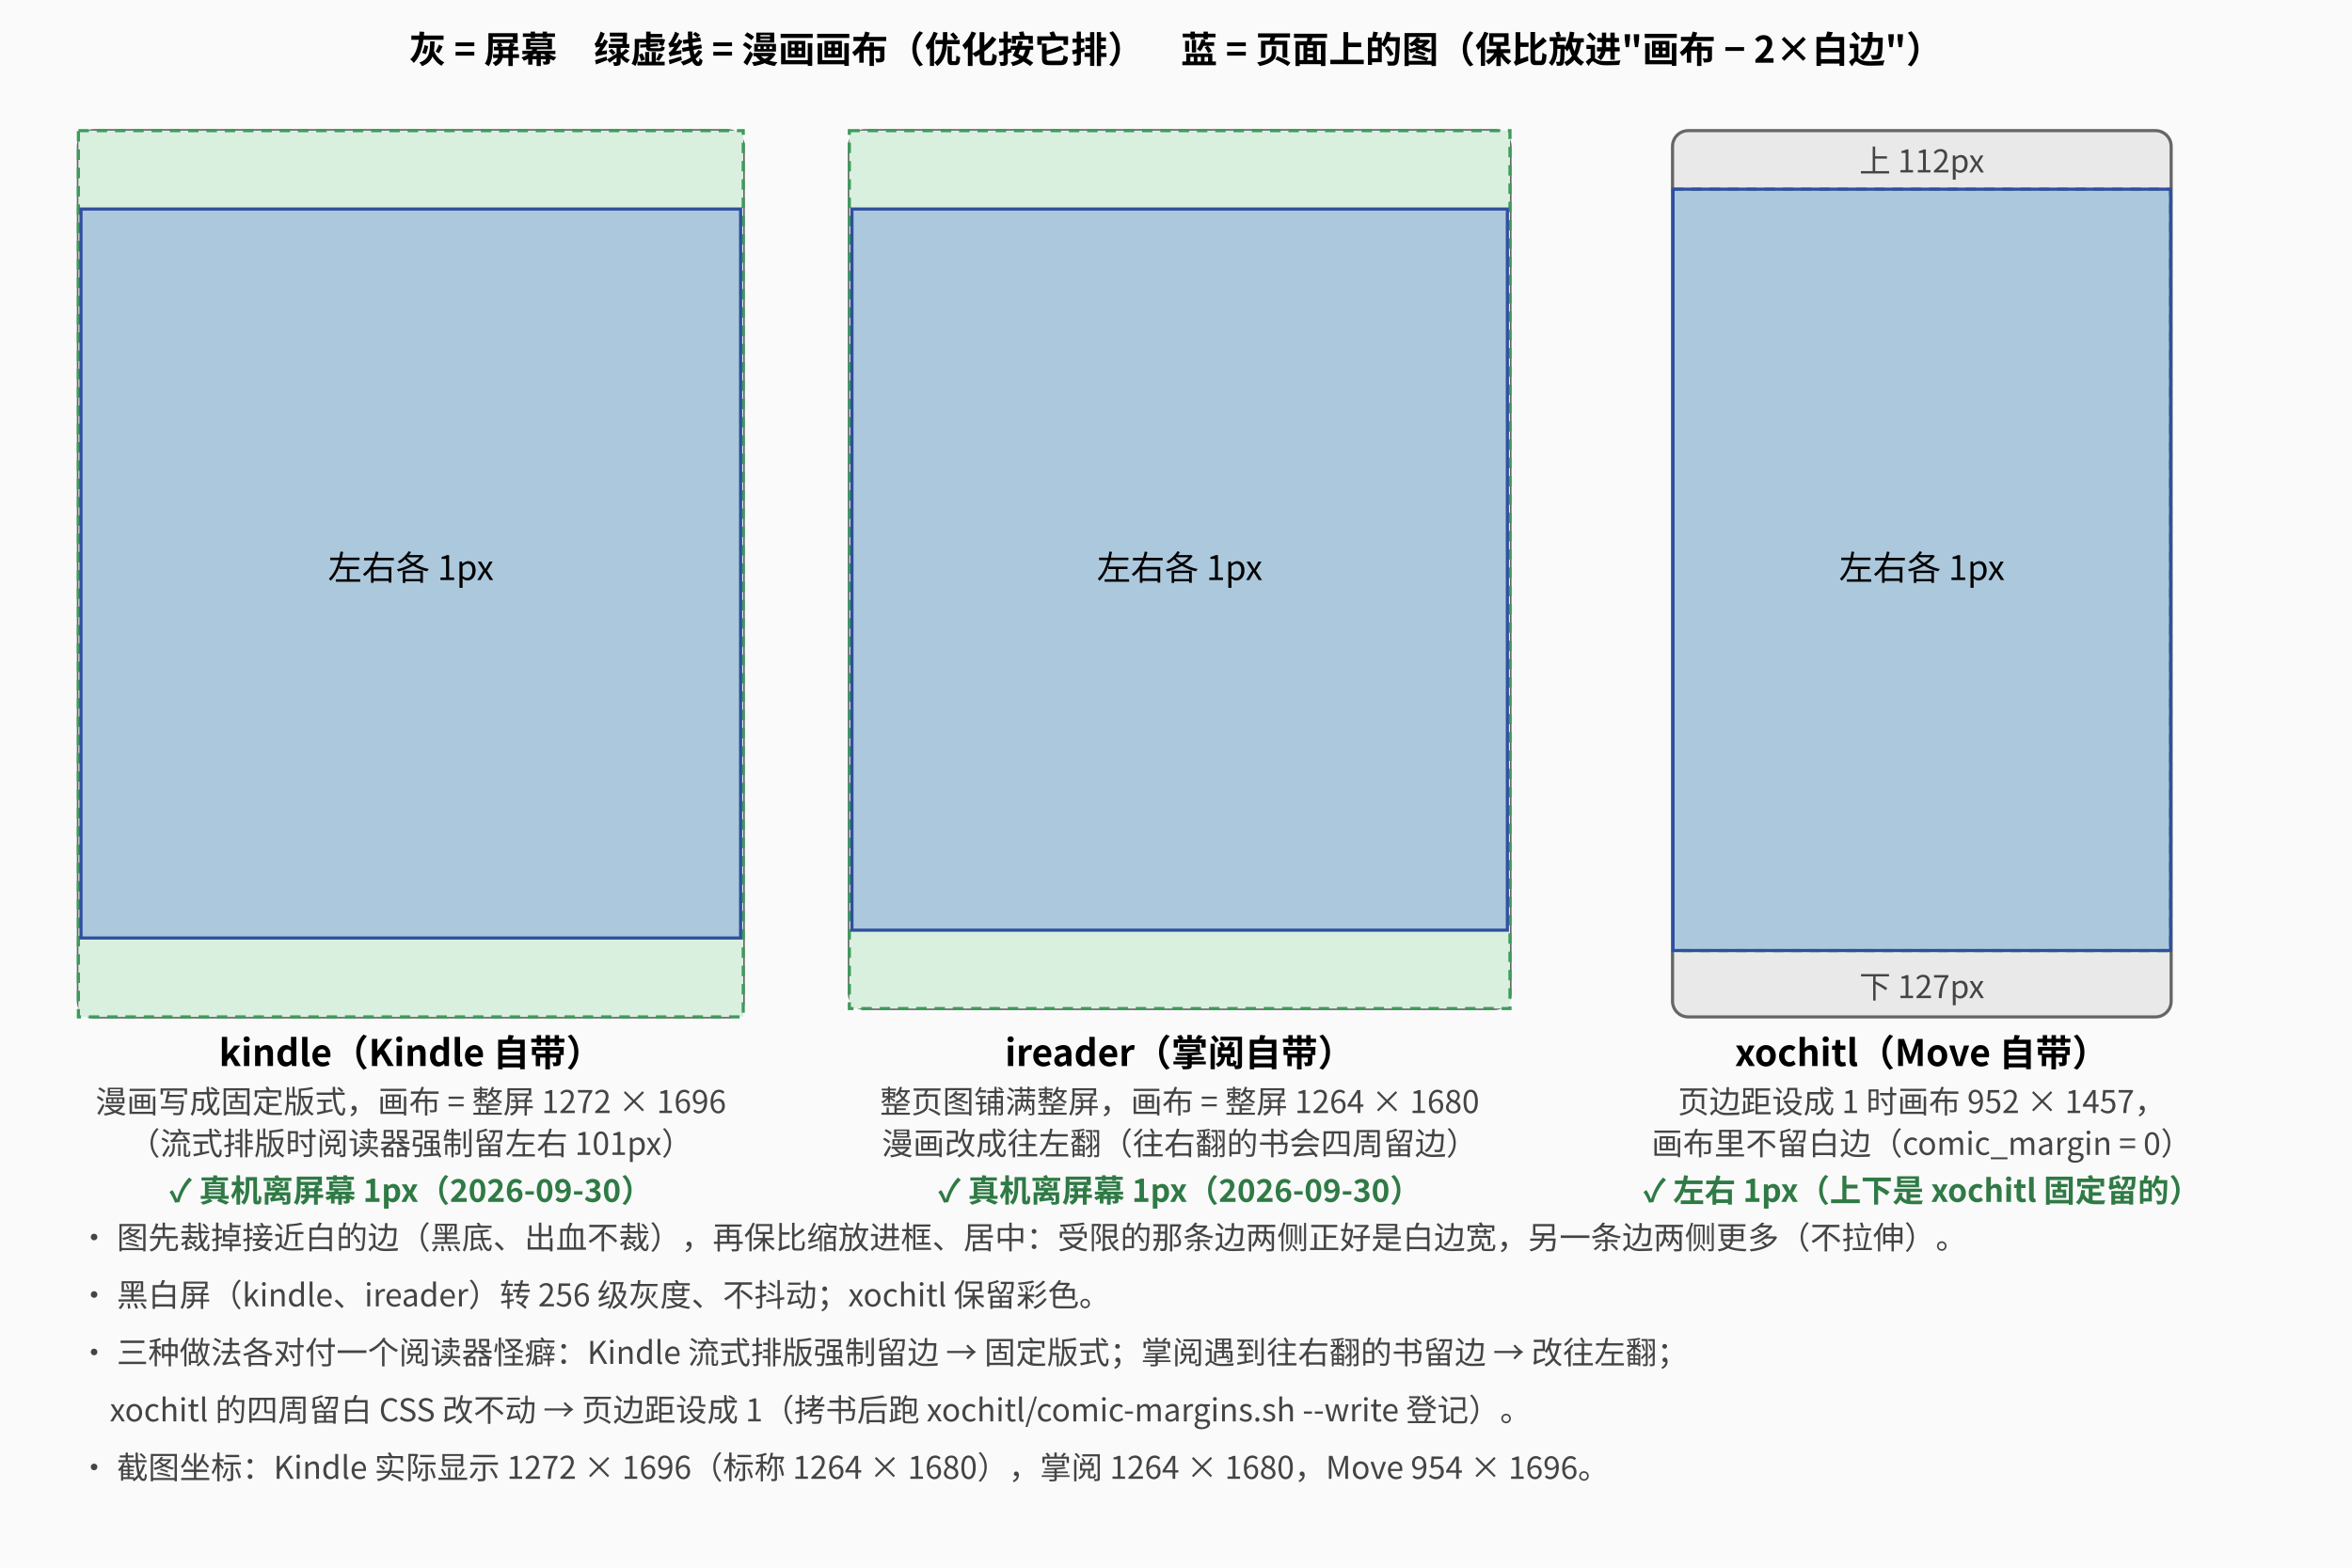
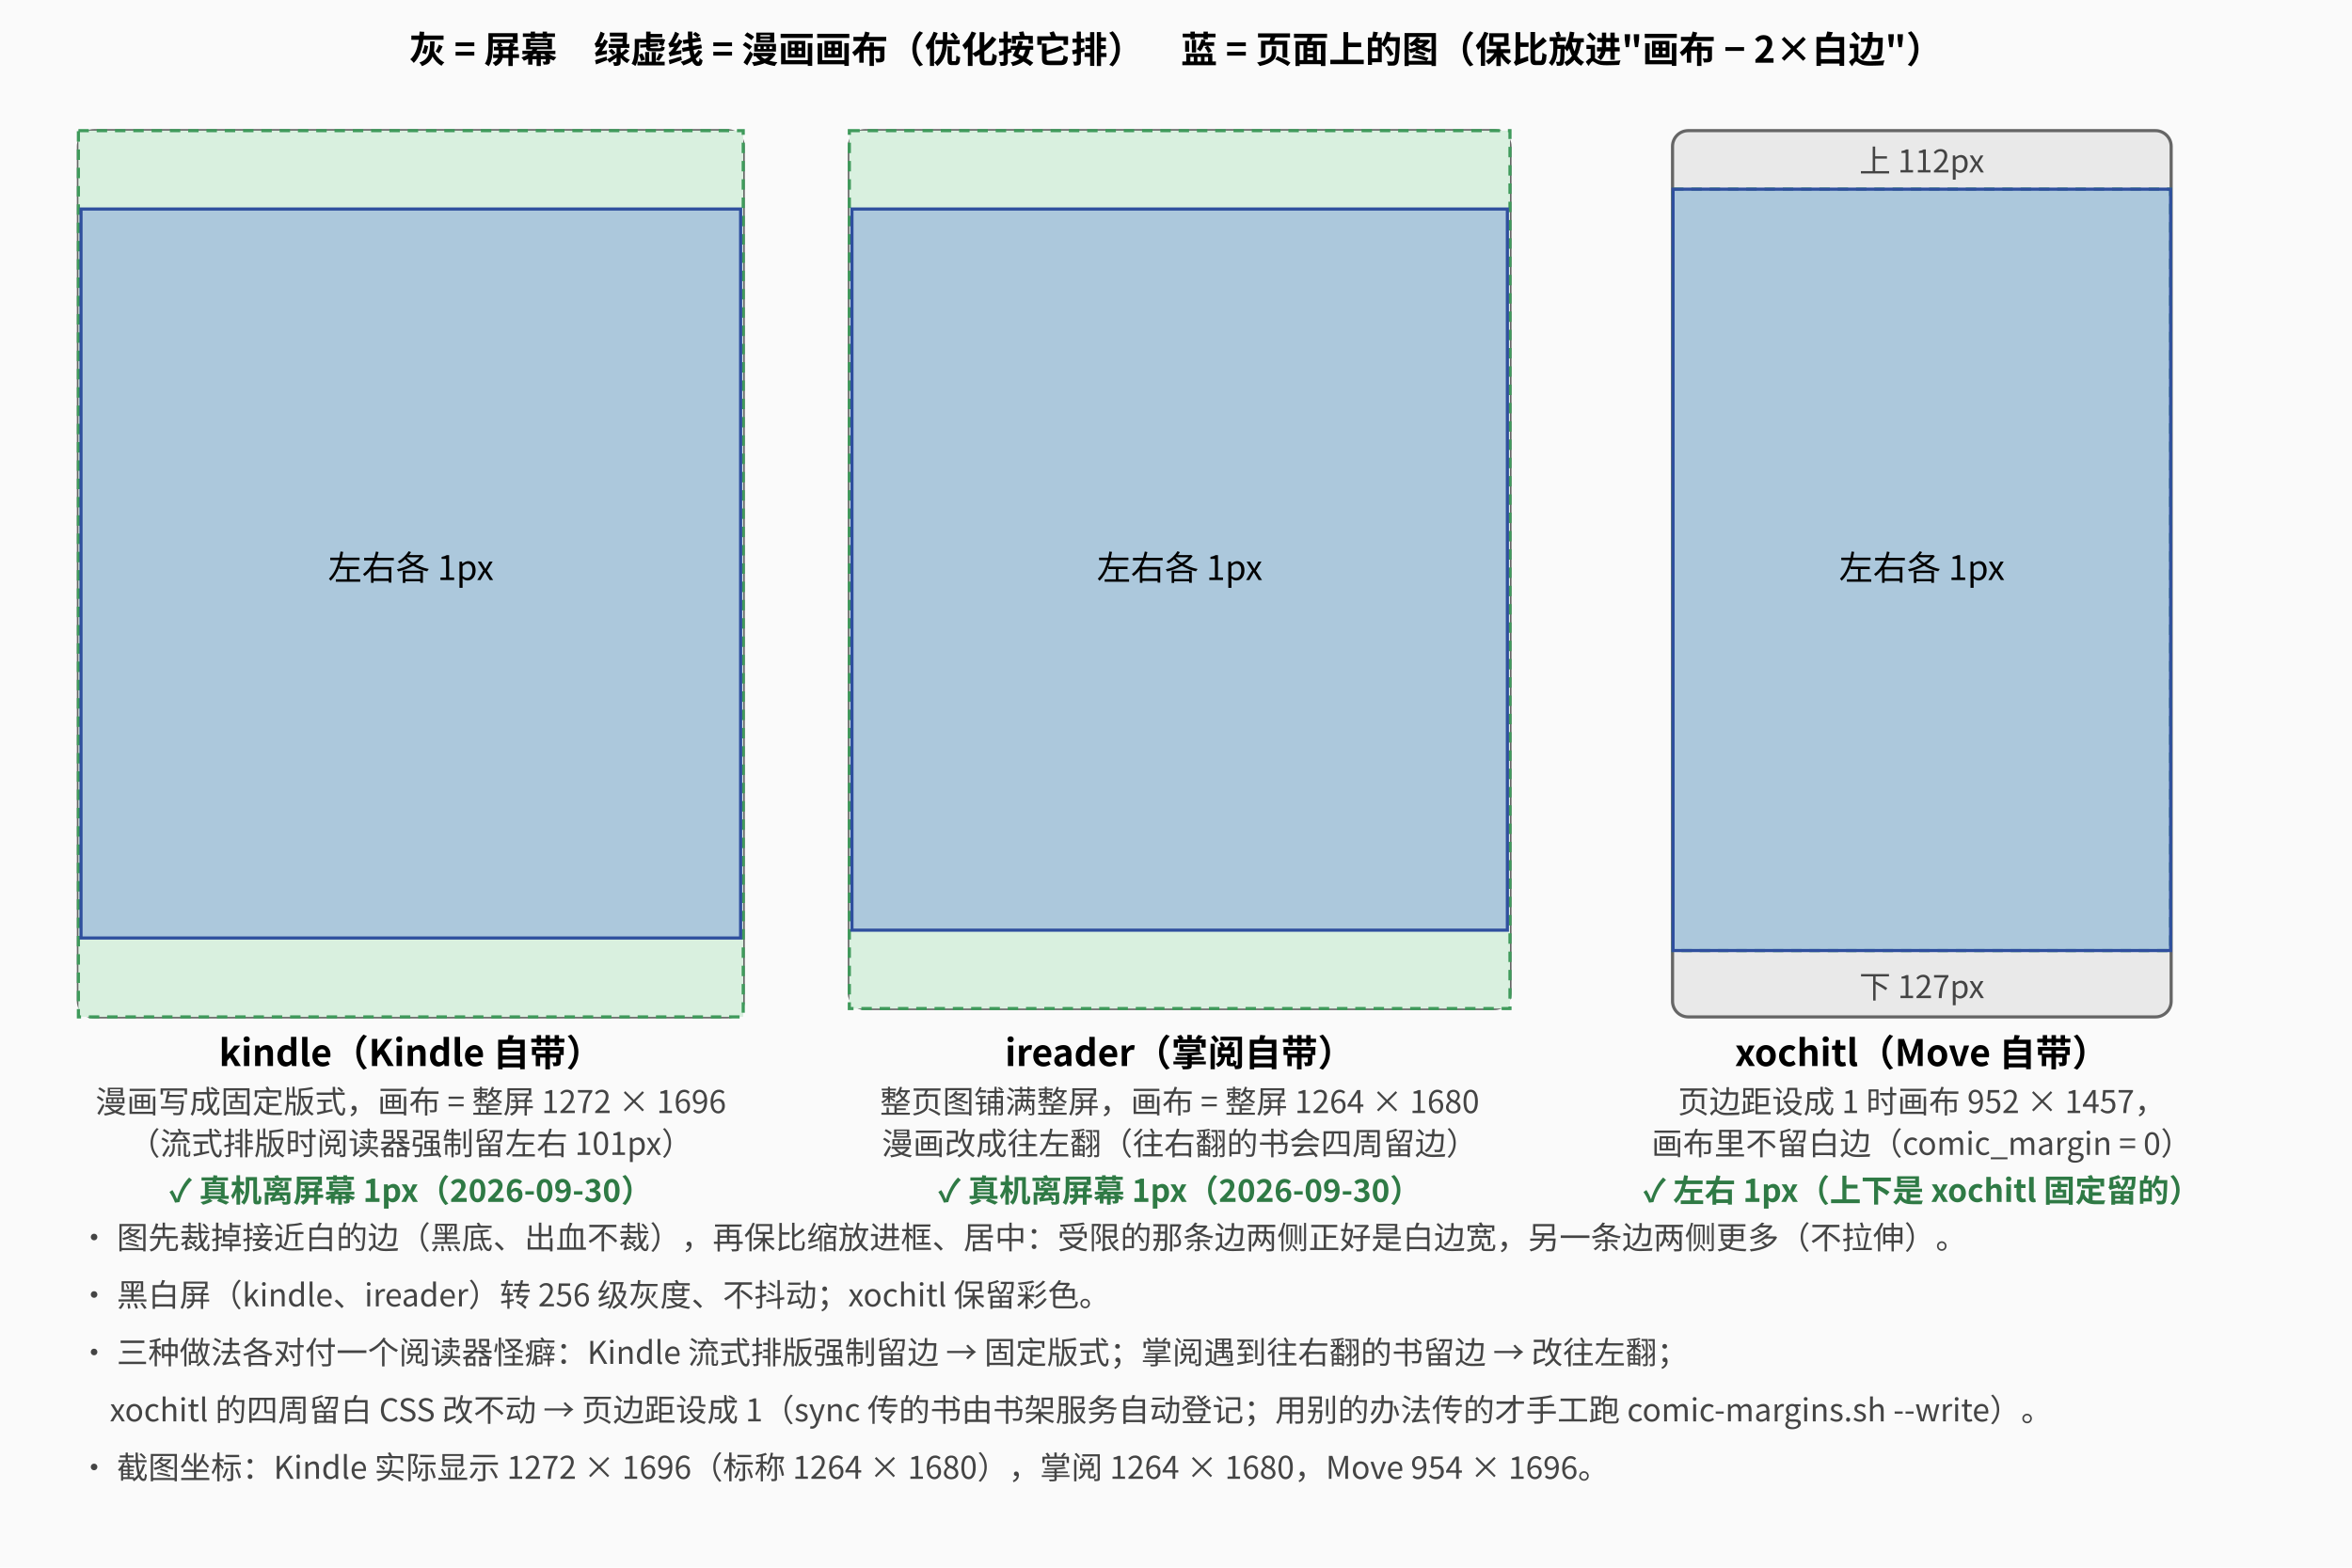
<svg xmlns="http://www.w3.org/2000/svg" viewBox="0 0 900 600" font-family="'Noto Sans CJK SC','PingFang SC','Microsoft YaHei',sans-serif" font-size="13">
  <style>
    .scr{fill:#e9e9e9;stroke:#666;stroke-width:1.2}
    .rd{fill:#d9f0df;stroke:#3f9a5b;stroke-width:1.2;stroke-dasharray:4 3}
    .img{fill:#5b7fd6;fill-opacity:.35;stroke:#2f4f9e;stroke-width:1.2}
    .h{font-weight:bold;font-size:14px}
    .s{font-size:12px;fill:#444}
    .ok{font-size:12px;fill:#2f7a45;font-weight:bold}
  </style>
  <rect width="900" height="600" fill="#fafafa" />
  <text x="450" y="24" text-anchor="middle" class="h">灰 = 屏幕　绿虚线 = 漫画画布（优化按它排）　蓝 = 页面上的图（保比放进"画布 − 2×白边"）</text>
  <g transform="translate(30,50)">
    <rect class="scr" width="254.4" height="339.2" rx="6" />
    <rect class="rd" width="254.4" height="339.2" />
    <rect class="img" x="1" y="30" width="252.4" height="279" />
    <text x="127.2" y="172" text-anchor="middle">左右各 1px</text>
    <text x="127.2" y="358" text-anchor="middle" class="h">kindle（Kindle 自带）</text>
    <text x="127.2" y="376" text-anchor="middle" class="s">漫画写成固定版式，画布 = 整屏 1272 × 1696</text>
    <text x="127.2" y="392" text-anchor="middle" class="s">（流式排版时阅读器强制留左右 101px）</text>
    <text x="127.2" y="410" text-anchor="middle" class="ok">✓ 真机离屏幕 1px（2026-09-30）</text>
  </g>
  <g transform="translate(325,50)">
    <rect class="scr" width="252.8" height="336" rx="6" />
    <rect class="rd" width="252.8" height="336" />
    <rect class="img" x="1" y="30" width="250.8" height="276" />
    <text x="126.4" y="172" text-anchor="middle">左右各 1px</text>
    <text x="126.4" y="358" text-anchor="middle" class="h">ireader（掌阅自带）</text>
    <text x="126.4" y="376" text-anchor="middle" class="s">整页图铺满整屏，画布 = 整屏 1264 × 1680</text>
    <text x="126.4" y="392" text-anchor="middle" class="s">漫画改成往左翻（往右翻的书会四周留边）</text>
    <text x="126.4" y="410" text-anchor="middle" class="ok">✓ 真机离屏幕 1px（2026-09-30）</text>
  </g>
  <g transform="translate(640,50)">
    <rect class="scr" width="190.8" height="339.2" rx="6" />
    <rect class="rd" x="0.2" y="22.4" width="190.4" height="291.4" />
    <rect class="img" x="0.2" y="22.4" width="190.4" height="291.4" />
    <text x="95.4" y="16" text-anchor="middle" class="s">上 112px</text>
    <text x="95.4" y="172" text-anchor="middle">左右各 1px</text>
    <text x="95.4" y="332" text-anchor="middle" class="s">下 127px</text>
    <text x="95.4" y="358" text-anchor="middle" class="h">xochitl（Move 自带）</text>
    <text x="95.4" y="376" text-anchor="middle" class="s">页边距设成 1 时画布 952 × 1457，</text>
    <text x="95.4" y="392" text-anchor="middle" class="s">画布里不留白边（comic_margin = 0）</text>
    <text x="95.4" y="410" text-anchor="middle" class="ok">✓ 左右 1px（上下是 xochitl 固定留的）</text>
  </g>
  <g class="s">
    <text x="30" y="478">· 图先裁掉接近白的边（黑底、出血不裁），再保比缩放进框、居中：受限的那条边两侧正好是白边宽，另一条边两侧更多（不拉伸）。</text>
    <text x="30" y="500">· 黑白屏（kindle、ireader）转 256 级灰度、不抖动；xochitl 保留彩色。</text>
    <text x="30" y="522">· 三种做法各对付一个阅读器怪癖：Kindle 流式排版强制留边 → 固定版式；掌阅遇到往右翻的书留边 → 改往左翻；</text>
-     <text x="42" y="544">xochitl 的四周留白 CSS 改不动 → 页边距设成 1（拷书后跑 xochitl/comic-margins.sh --write 登记）。</text>
+     <text x="42" y="544">xochitl 的四周留白 CSS 改不动 → 页边距设成 1（sync 传的书由书架服务自动登记；用别的办法传的才手工跑 comic-margins.sh --write）。</text>
    <text x="30" y="566">· 截图坐标：Kindle 实际显示 1272 × 1696（标称 1264 × 1680），掌阅 1264 × 1680，Move 954 × 1696。</text>
  </g>
</svg>
